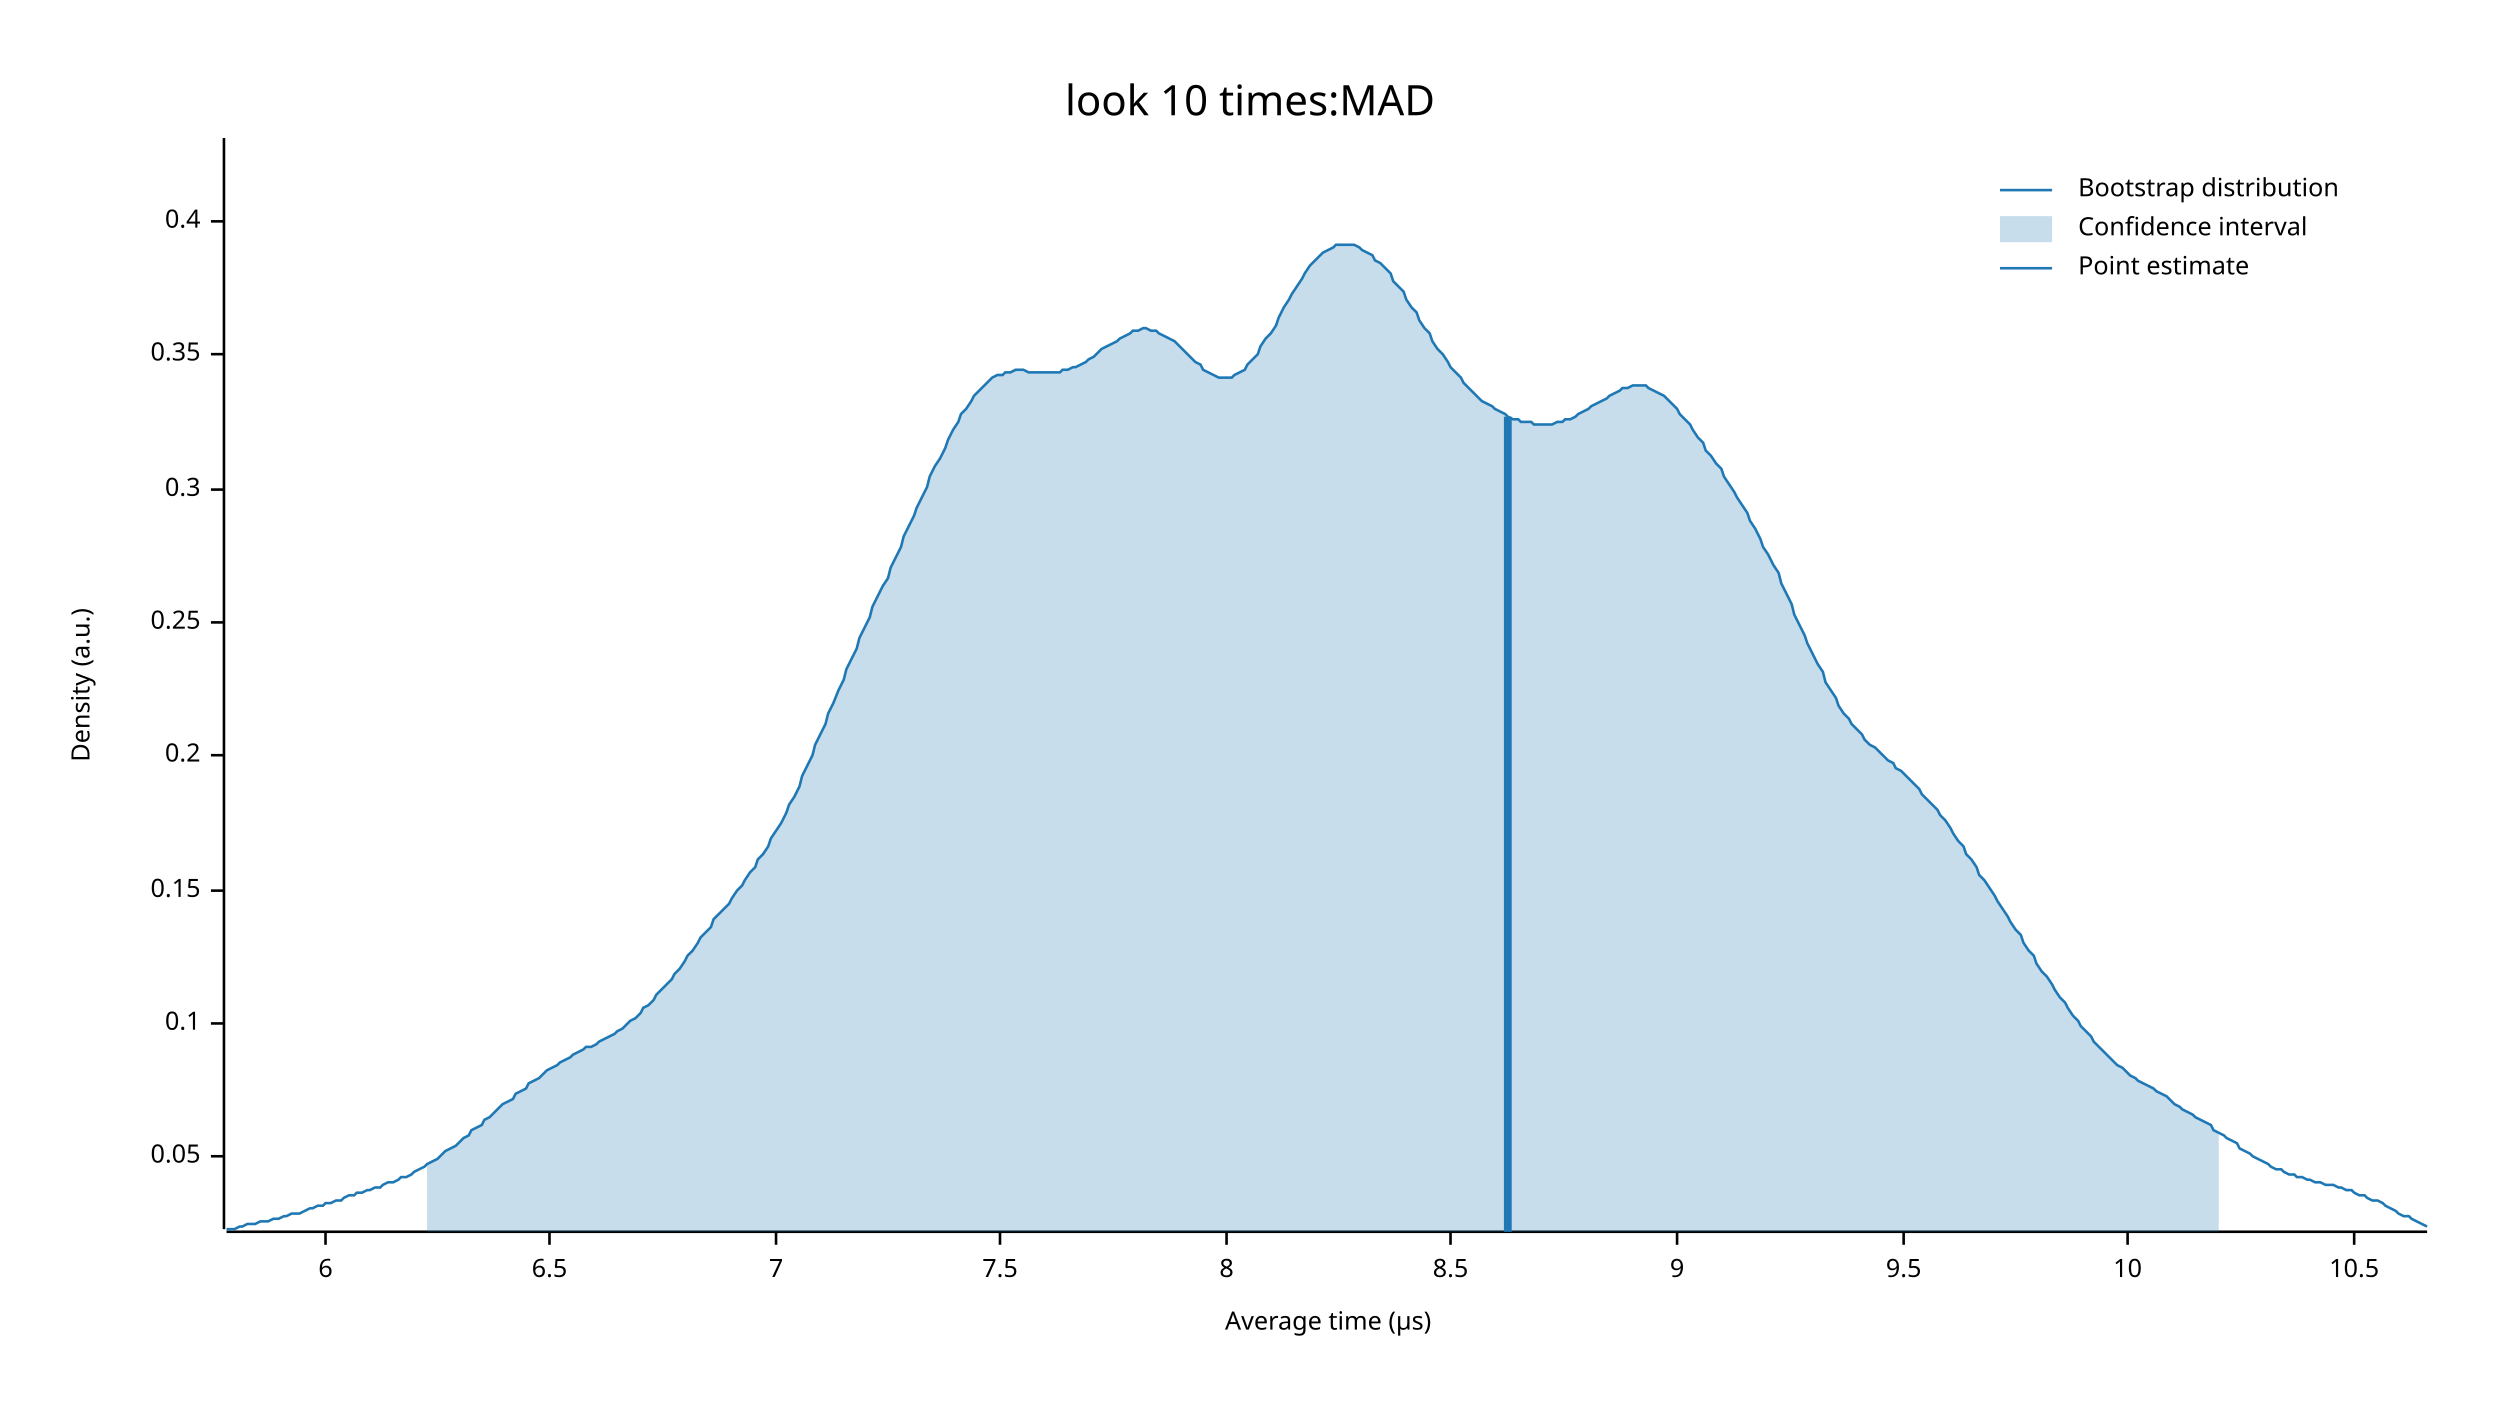
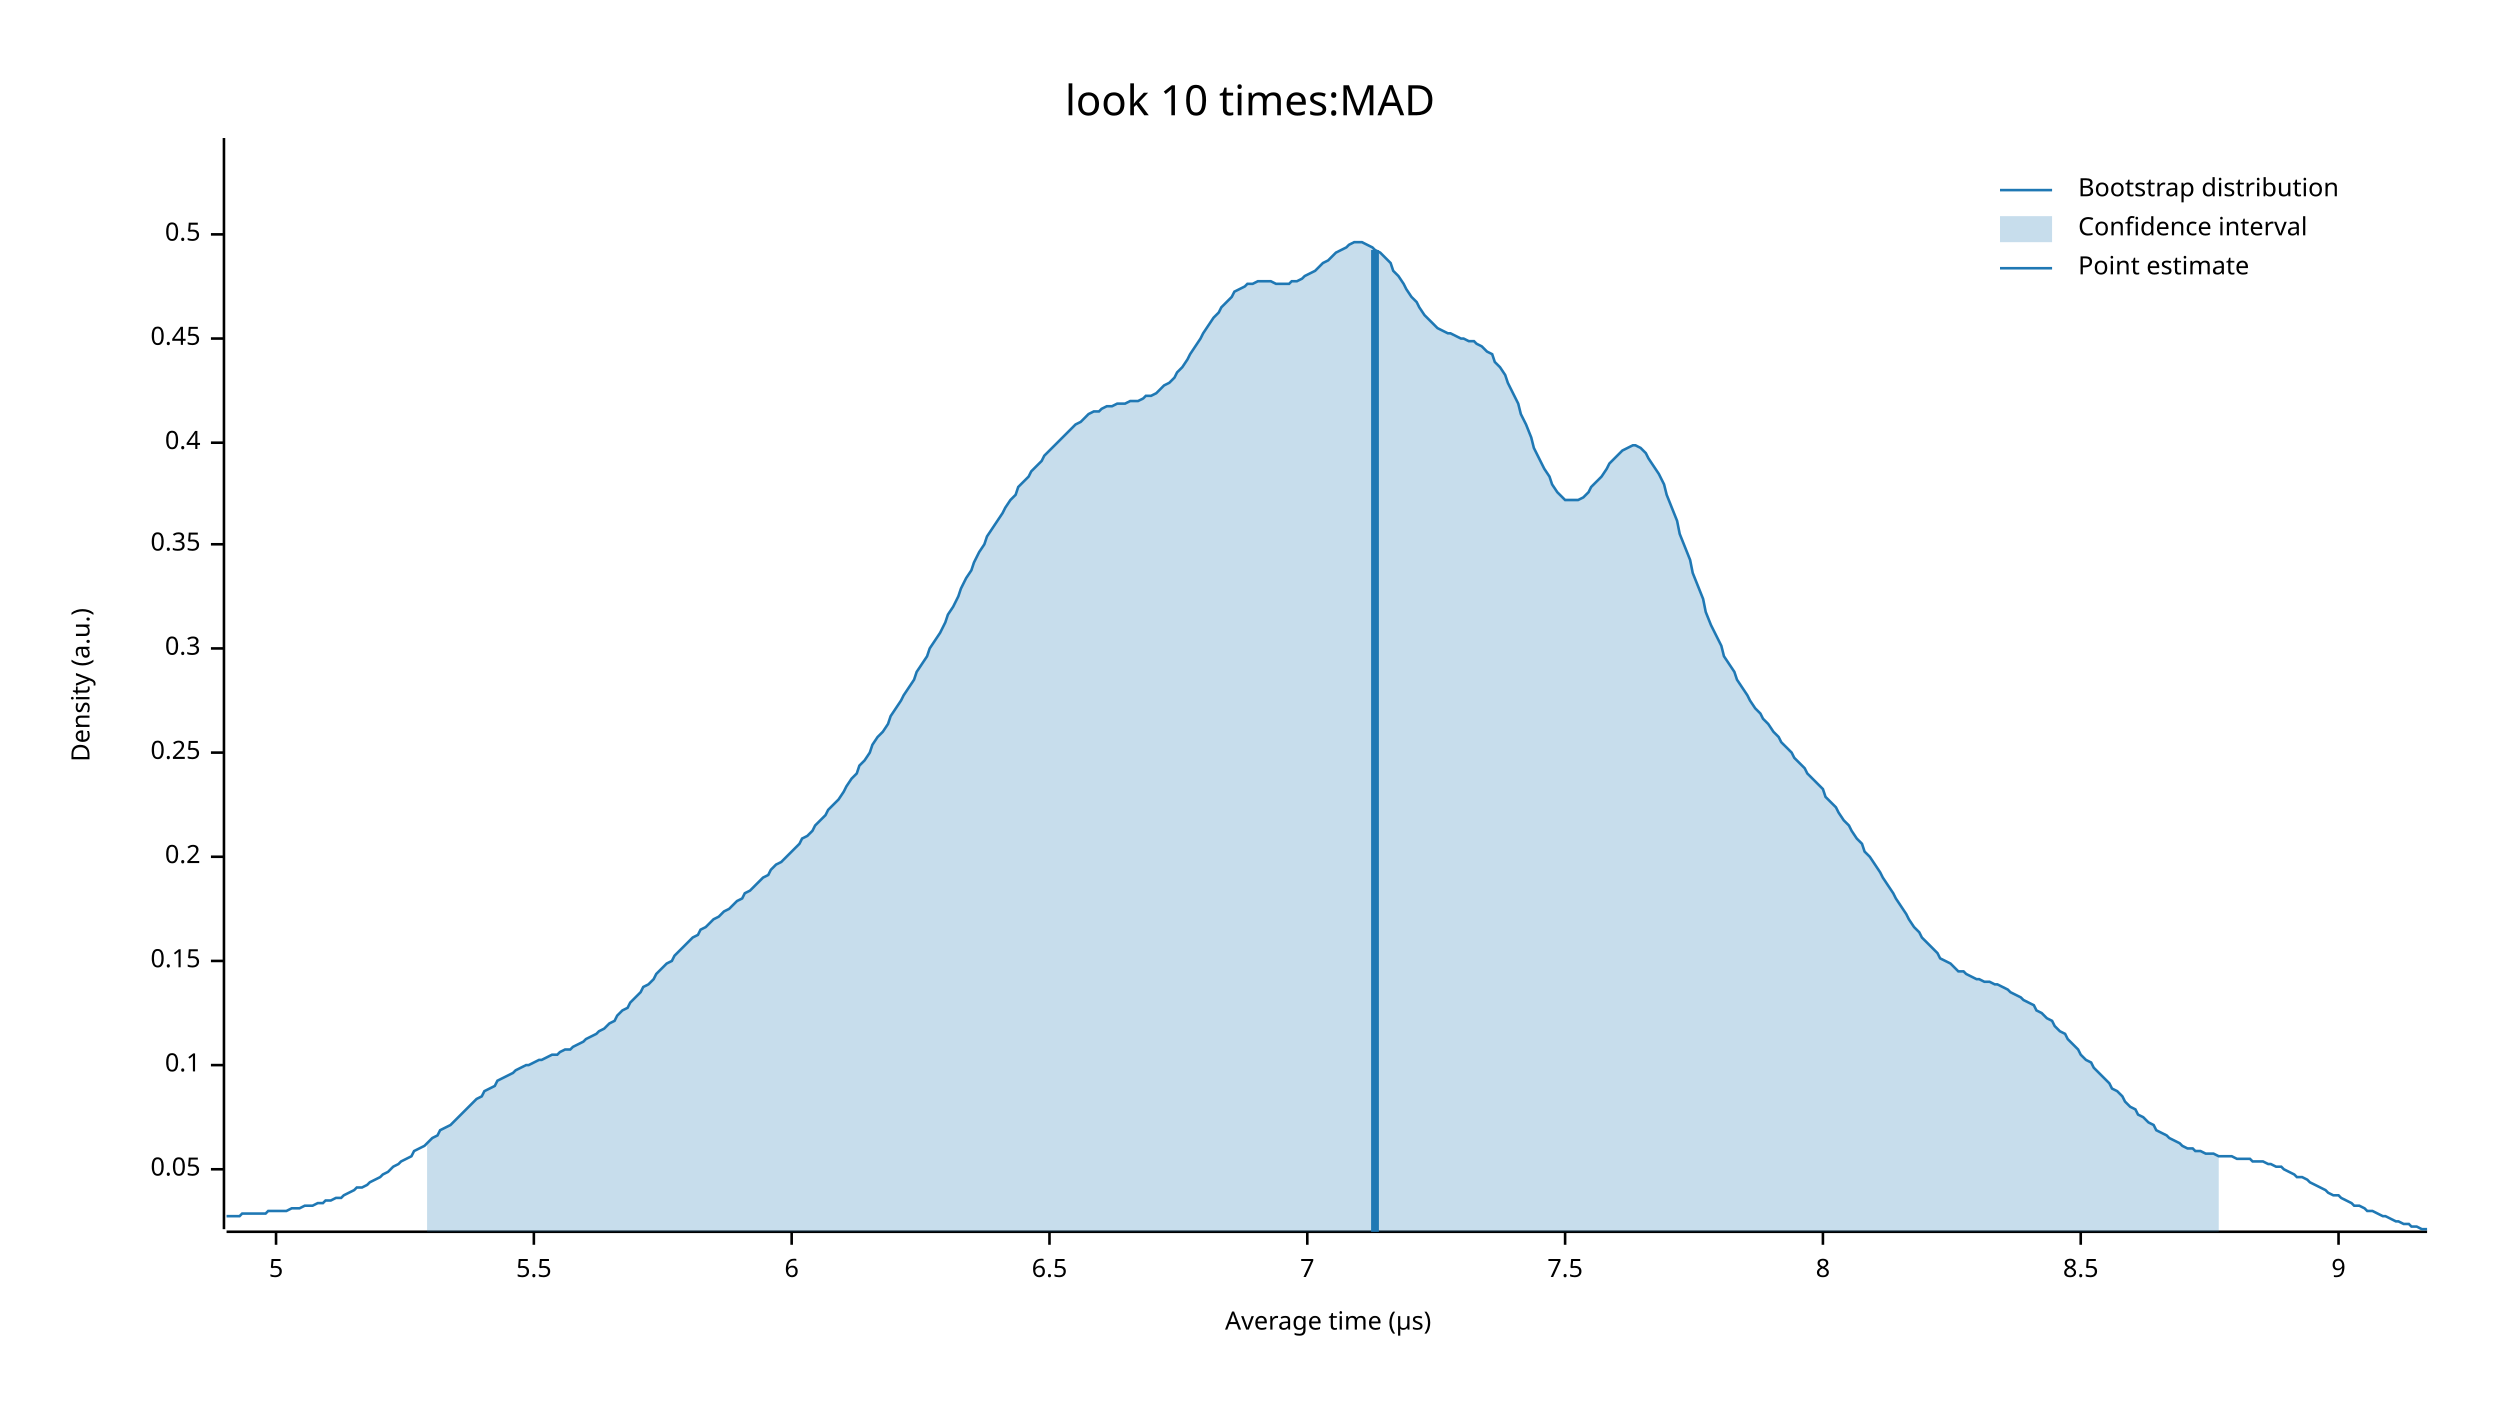
<svg xmlns="http://www.w3.org/2000/svg" width="960" height="540" viewBox="0 0 960 540">
  <text x="480" y="32" dy="0.76em" text-anchor="middle" font-family="sans-serif" font-size="16.129" opacity="1" fill="#000000">
look 10 times:MAD
</text>
  <text x="27" y="263" dy="0.76em" text-anchor="middle" font-family="sans-serif" font-size="9.677" opacity="1" fill="#000000" transform="rotate(270, 27, 263)">
Density (a.u.)
</text>
  <text x="510" y="513" dy="-0.5ex" text-anchor="middle" font-family="sans-serif" font-size="9.677" opacity="1" fill="#000000">
Average time (µs)
</text>
  <polyline fill="none" opacity="1" stroke="#000000" stroke-width="1" points="86,53 86,472 " />
-   <text x="77" y="444" dy="0.5ex" text-anchor="end" font-family="sans-serif" font-size="9.677" opacity="1" fill="#000000">
+   <text x="77" y="449" dy="0.5ex" text-anchor="end" font-family="sans-serif" font-size="9.677" opacity="1" fill="#000000">
0.05
</text>
-   <polyline fill="none" opacity="1" stroke="#000000" stroke-width="1" points="81,444 86,444 " />
-   <text x="77" y="393" dy="0.5ex" text-anchor="end" font-family="sans-serif" font-size="9.677" opacity="1" fill="#000000">
+   <polyline fill="none" opacity="1" stroke="#000000" stroke-width="1" points="81,449 86,449 " />
+   <text x="77" y="409" dy="0.5ex" text-anchor="end" font-family="sans-serif" font-size="9.677" opacity="1" fill="#000000">
0.1
</text>
-   <polyline fill="none" opacity="1" stroke="#000000" stroke-width="1" points="81,393 86,393 " />
-   <text x="77" y="342" dy="0.5ex" text-anchor="end" font-family="sans-serif" font-size="9.677" opacity="1" fill="#000000">
+   <polyline fill="none" opacity="1" stroke="#000000" stroke-width="1" points="81,409 86,409 " />
+   <text x="77" y="369" dy="0.5ex" text-anchor="end" font-family="sans-serif" font-size="9.677" opacity="1" fill="#000000">
0.15
</text>
-   <polyline fill="none" opacity="1" stroke="#000000" stroke-width="1" points="81,342 86,342 " />
-   <text x="77" y="290" dy="0.5ex" text-anchor="end" font-family="sans-serif" font-size="9.677" opacity="1" fill="#000000">
+   <polyline fill="none" opacity="1" stroke="#000000" stroke-width="1" points="81,369 86,369 " />
+   <text x="77" y="329" dy="0.5ex" text-anchor="end" font-family="sans-serif" font-size="9.677" opacity="1" fill="#000000">
0.2
</text>
-   <polyline fill="none" opacity="1" stroke="#000000" stroke-width="1" points="81,290 86,290 " />
-   <text x="77" y="239" dy="0.5ex" text-anchor="end" font-family="sans-serif" font-size="9.677" opacity="1" fill="#000000">
+   <polyline fill="none" opacity="1" stroke="#000000" stroke-width="1" points="81,329 86,329 " />
+   <text x="77" y="289" dy="0.5ex" text-anchor="end" font-family="sans-serif" font-size="9.677" opacity="1" fill="#000000">
0.25
</text>
-   <polyline fill="none" opacity="1" stroke="#000000" stroke-width="1" points="81,239 86,239 " />
-   <text x="77" y="188" dy="0.5ex" text-anchor="end" font-family="sans-serif" font-size="9.677" opacity="1" fill="#000000">
+   <polyline fill="none" opacity="1" stroke="#000000" stroke-width="1" points="81,289 86,289 " />
+   <text x="77" y="249" dy="0.5ex" text-anchor="end" font-family="sans-serif" font-size="9.677" opacity="1" fill="#000000">
0.3
</text>
-   <polyline fill="none" opacity="1" stroke="#000000" stroke-width="1" points="81,188 86,188 " />
-   <text x="77" y="136" dy="0.5ex" text-anchor="end" font-family="sans-serif" font-size="9.677" opacity="1" fill="#000000">
+   <polyline fill="none" opacity="1" stroke="#000000" stroke-width="1" points="81,249 86,249 " />
+   <text x="77" y="209" dy="0.5ex" text-anchor="end" font-family="sans-serif" font-size="9.677" opacity="1" fill="#000000">
0.35
</text>
-   <polyline fill="none" opacity="1" stroke="#000000" stroke-width="1" points="81,136 86,136 " />
-   <text x="77" y="85" dy="0.5ex" text-anchor="end" font-family="sans-serif" font-size="9.677" opacity="1" fill="#000000">
+   <polyline fill="none" opacity="1" stroke="#000000" stroke-width="1" points="81,209 86,209 " />
+   <text x="77" y="170" dy="0.5ex" text-anchor="end" font-family="sans-serif" font-size="9.677" opacity="1" fill="#000000">
0.4
</text>
-   <polyline fill="none" opacity="1" stroke="#000000" stroke-width="1" points="81,85 86,85 " />
+   <polyline fill="none" opacity="1" stroke="#000000" stroke-width="1" points="81,170 86,170 " />
+   <text x="77" y="130" dy="0.5ex" text-anchor="end" font-family="sans-serif" font-size="9.677" opacity="1" fill="#000000">
+ 0.45
+ </text>
+   <polyline fill="none" opacity="1" stroke="#000000" stroke-width="1" points="81,130 86,130 " />
+   <text x="77" y="90" dy="0.5ex" text-anchor="end" font-family="sans-serif" font-size="9.677" opacity="1" fill="#000000">
+ 0.5
+ </text>
+   <polyline fill="none" opacity="1" stroke="#000000" stroke-width="1" points="81,90 86,90 " />
  <polyline fill="none" opacity="1" stroke="#000000" stroke-width="1" points="87,473 932,473 " />
-   <text x="125" y="483" dy="0.76em" text-anchor="middle" font-family="sans-serif" font-size="9.677" opacity="1" fill="#000000">
+   <text x="106" y="483" dy="0.76em" text-anchor="middle" font-family="sans-serif" font-size="9.677" opacity="1" fill="#000000">
+ 5
+ </text>
+   <polyline fill="none" opacity="1" stroke="#000000" stroke-width="1" points="106,473 106,478 " />
+   <text x="205" y="483" dy="0.76em" text-anchor="middle" font-family="sans-serif" font-size="9.677" opacity="1" fill="#000000">
+ 5.5
+ </text>
+   <polyline fill="none" opacity="1" stroke="#000000" stroke-width="1" points="205,473 205,478 " />
+   <text x="304" y="483" dy="0.76em" text-anchor="middle" font-family="sans-serif" font-size="9.677" opacity="1" fill="#000000">
6
</text>
-   <polyline fill="none" opacity="1" stroke="#000000" stroke-width="1" points="125,473 125,478 " />
-   <text x="211" y="483" dy="0.76em" text-anchor="middle" font-family="sans-serif" font-size="9.677" opacity="1" fill="#000000">
+   <polyline fill="none" opacity="1" stroke="#000000" stroke-width="1" points="304,473 304,478 " />
+   <text x="403" y="483" dy="0.76em" text-anchor="middle" font-family="sans-serif" font-size="9.677" opacity="1" fill="#000000">
6.5
</text>
-   <polyline fill="none" opacity="1" stroke="#000000" stroke-width="1" points="211,473 211,478 " />
-   <text x="298" y="483" dy="0.76em" text-anchor="middle" font-family="sans-serif" font-size="9.677" opacity="1" fill="#000000">
+   <polyline fill="none" opacity="1" stroke="#000000" stroke-width="1" points="403,473 403,478 " />
+   <text x="502" y="483" dy="0.76em" text-anchor="middle" font-family="sans-serif" font-size="9.677" opacity="1" fill="#000000">
7
</text>
-   <polyline fill="none" opacity="1" stroke="#000000" stroke-width="1" points="298,473 298,478 " />
-   <text x="384" y="483" dy="0.76em" text-anchor="middle" font-family="sans-serif" font-size="9.677" opacity="1" fill="#000000">
+   <polyline fill="none" opacity="1" stroke="#000000" stroke-width="1" points="502,473 502,478 " />
+   <text x="601" y="483" dy="0.76em" text-anchor="middle" font-family="sans-serif" font-size="9.677" opacity="1" fill="#000000">
7.5
</text>
-   <polyline fill="none" opacity="1" stroke="#000000" stroke-width="1" points="384,473 384,478 " />
-   <text x="471" y="483" dy="0.76em" text-anchor="middle" font-family="sans-serif" font-size="9.677" opacity="1" fill="#000000">
+   <polyline fill="none" opacity="1" stroke="#000000" stroke-width="1" points="601,473 601,478 " />
+   <text x="700" y="483" dy="0.76em" text-anchor="middle" font-family="sans-serif" font-size="9.677" opacity="1" fill="#000000">
8
</text>
-   <polyline fill="none" opacity="1" stroke="#000000" stroke-width="1" points="471,473 471,478 " />
-   <text x="557" y="483" dy="0.76em" text-anchor="middle" font-family="sans-serif" font-size="9.677" opacity="1" fill="#000000">
+   <polyline fill="none" opacity="1" stroke="#000000" stroke-width="1" points="700,473 700,478 " />
+   <text x="799" y="483" dy="0.76em" text-anchor="middle" font-family="sans-serif" font-size="9.677" opacity="1" fill="#000000">
8.5
</text>
-   <polyline fill="none" opacity="1" stroke="#000000" stroke-width="1" points="557,473 557,478 " />
-   <text x="644" y="483" dy="0.76em" text-anchor="middle" font-family="sans-serif" font-size="9.677" opacity="1" fill="#000000">
+   <polyline fill="none" opacity="1" stroke="#000000" stroke-width="1" points="799,473 799,478 " />
+   <text x="898" y="483" dy="0.76em" text-anchor="middle" font-family="sans-serif" font-size="9.677" opacity="1" fill="#000000">
9
</text>
-   <polyline fill="none" opacity="1" stroke="#000000" stroke-width="1" points="644,473 644,478 " />
-   <text x="731" y="483" dy="0.76em" text-anchor="middle" font-family="sans-serif" font-size="9.677" opacity="1" fill="#000000">
- 9.5
- </text>
-   <polyline fill="none" opacity="1" stroke="#000000" stroke-width="1" points="731,473 731,478 " />
-   <text x="817" y="483" dy="0.76em" text-anchor="middle" font-family="sans-serif" font-size="9.677" opacity="1" fill="#000000">
- 10
- </text>
-   <polyline fill="none" opacity="1" stroke="#000000" stroke-width="1" points="817,473 817,478 " />
-   <text x="904" y="483" dy="0.76em" text-anchor="middle" font-family="sans-serif" font-size="9.677" opacity="1" fill="#000000">
- 10.5
- </text>
-   <polyline fill="none" opacity="1" stroke="#000000" stroke-width="1" points="904,473 904,478 " />
-   <polyline fill="none" opacity="1" stroke="#1F78B4" stroke-width="1" points="87,472 88,472 90,472 92,471 93,471 95,470 97,470 98,470 100,469 102,469 103,469 105,468 107,468 109,467 110,467 112,466 114,466 115,466 117,465 119,464 120,464 122,463 124,463 125,462 127,462 129,461 131,461 132,460 134,459 136,459 137,458 139,458 141,457 142,457 144,456 146,456 147,455 149,454 151,454 153,453 154,452 156,452 158,451 159,450 161,449 163,448 164,447 166,446 168,445 169,444 171,442 173,441 175,440 176,439 178,437 180,436 181,434 183,433 185,432 186,430 188,429 190,427 191,426 193,424 195,423 197,422 198,420 200,419 202,418 203,416 205,415 207,414 208,413 210,411 212,410 214,409 215,408 217,407 219,406 220,405 222,404 224,403 225,402 227,402 229,401 230,400 232,399 234,398 236,397 237,396 239,395 241,393 242,392 244,391 246,389 247,387 249,386 251,384 252,382 254,380 256,378 258,376 259,374 261,372 263,369 264,367 266,365 268,362 269,360 271,358 273,356 274,353 276,351 278,349 280,347 281,345 283,342 285,340 286,338 288,335 290,333 291,330 293,328 295,325 296,322 298,319 300,316 302,312 303,309 305,306 307,302 308,298 310,294 312,290 313,286 315,282 317,278 318,274 320,270 322,265 324,261 325,257 327,253 329,249 330,245 332,241 334,237 335,233 337,229 339,225 341,222 342,218 344,214 346,210 347,206 349,202 351,198 352,195 354,191 356,187 357,183 359,179 361,176 363,172 364,169 366,165 368,162 369,159 371,157 373,154 374,152 376,150 378,148 379,147 381,145 383,144 385,144 386,143 388,143 390,142 391,142 393,142 395,143 396,143 398,143 400,143 401,143 403,143 405,143 407,143 408,142 410,142 412,141 413,141 415,140 417,139 418,138 420,137 422,135 423,134 425,133 427,132 429,131 430,130 432,129 434,128 435,127 437,127 439,126 440,126 442,127 444,127 445,128 447,129 449,130 451,131 452,132 454,134 456,136 457,137 459,139 461,140 462,142 464,143 466,144 468,145 469,145 471,145 473,145 474,144 476,143 478,142 479,140 481,138 483,136 484,133 486,130 488,128 490,125 491,122 493,118 495,115 496,113 498,110 500,107 501,105 503,102 505,100 506,99 508,97 510,96 512,95 513,94 515,94 517,94 518,94 520,94 522,95 523,96 525,97 527,98 528,100 530,101 532,103 534,105 535,108 537,110 539,112 540,115 542,118 544,120 545,123 547,126 549,128 550,131 552,134 554,136 556,139 557,141 559,143 561,145 562,147 564,149 566,151 567,152 569,154 571,155 573,156 574,157 576,158 578,159 579,160 581,161 583,161 584,162 586,162 588,162 589,163 591,163 593,163 595,163 596,163 598,162 600,162 601,161 603,161 605,160 606,159 608,158 610,157 611,156 613,155 615,154 617,153 618,152 620,151 622,150 623,149 625,149 627,148 628,148 630,148 632,148 633,149 635,150 637,151 639,152 640,153 642,155 644,157 645,159 647,161 649,163 650,165 652,168 654,170 655,173 657,175 659,178 661,180 662,183 664,186 666,189 667,191 669,194 671,197 672,200 674,203 676,207 677,210 679,213 681,217 683,220 684,224 686,228 688,232 689,236 691,240 693,244 694,247 696,251 698,255 700,258 701,262 703,265 705,268 706,271 708,274 710,276 711,278 713,280 715,282 716,284 718,286 720,287 722,289 723,290 725,292 727,293 728,295 730,296 732,298 733,299 735,301 737,303 738,305 740,307 742,309 744,311 745,313 747,315 749,318 750,320 752,323 754,325 755,328 757,330 759,333 760,336 762,338 764,341 766,344 767,346 769,349 771,352 772,354 774,357 776,359 777,362 779,365 781,367 782,370 784,373 786,375 788,378 789,380 791,383 793,385 794,387 796,390 798,392 799,394 801,396 803,398 804,400 806,402 808,404 810,406 811,407 813,409 815,410 816,411 818,413 820,414 821,415 823,416 825,417 827,418 828,419 830,420 832,421 833,422 835,424 837,425 838,426 840,427 842,428 843,429 845,430 847,431 849,432 850,434 852,435 854,436 855,437 857,438 859,439 860,441 862,442 864,443 865,444 867,445 869,446 871,447 872,448 874,449 876,449 877,450 879,451 881,451 882,452 884,452 886,453 887,453 889,454 891,454 893,455 894,455 896,455 898,456 899,456 901,457 903,457 904,458 906,459 908,459 909,460 911,461 913,461 915,462 916,463 918,464 920,465 921,466 923,467 925,467 926,468 928,469 930,470 932,471 " />
-   <polygon opacity="0.25" fill="#1F78B4" points="164,447 166,446 168,445 169,444 171,442 173,441 175,440 176,439 178,437 180,436 181,434 183,433 185,432 186,430 188,429 190,427 191,426 193,424 195,423 197,422 198,420 200,419 202,418 203,416 205,415 207,414 208,413 210,411 212,410 214,409 215,408 217,407 219,406 220,405 222,404 224,403 225,402 227,402 229,401 230,400 232,399 234,398 236,397 237,396 239,395 241,393 242,392 244,391 246,389 247,387 249,386 251,384 252,382 254,380 256,378 258,376 259,374 261,372 263,369 264,367 266,365 268,362 269,360 271,358 273,356 274,353 276,351 278,349 280,347 281,345 283,342 285,340 286,338 288,335 290,333 291,330 293,328 295,325 296,322 298,319 300,316 302,312 303,309 305,306 307,302 308,298 310,294 312,290 313,286 315,282 317,278 318,274 320,270 322,265 324,261 325,257 327,253 329,249 330,245 332,241 334,237 335,233 337,229 339,225 341,222 342,218 344,214 346,210 347,206 349,202 351,198 352,195 354,191 356,187 357,183 359,179 361,176 363,172 364,169 366,165 368,162 369,159 371,157 373,154 374,152 376,150 378,148 379,147 381,145 383,144 385,144 386,143 388,143 390,142 391,142 393,142 395,143 396,143 398,143 400,143 401,143 403,143 405,143 407,143 408,142 410,142 412,141 413,141 415,140 417,139 418,138 420,137 422,135 423,134 425,133 427,132 429,131 430,130 432,129 434,128 435,127 437,127 439,126 440,126 442,127 444,127 445,128 447,129 449,130 451,131 452,132 454,134 456,136 457,137 459,139 461,140 462,142 464,143 466,144 468,145 469,145 471,145 473,145 474,144 476,143 478,142 479,140 481,138 483,136 484,133 486,130 488,128 490,125 491,122 493,118 495,115 496,113 498,110 500,107 501,105 503,102 505,100 506,99 508,97 510,96 512,95 513,94 515,94 517,94 518,94 520,94 522,95 523,96 525,97 527,98 528,100 530,101 532,103 534,105 535,108 537,110 539,112 540,115 542,118 544,120 545,123 547,126 549,128 550,131 552,134 554,136 556,139 557,141 559,143 561,145 562,147 564,149 566,151 567,152 569,154 571,155 573,156 574,157 576,158 578,159 579,160 581,161 583,161 584,162 586,162 588,162 589,163 591,163 593,163 595,163 596,163 598,162 600,162 601,161 603,161 605,160 606,159 608,158 610,157 611,156 613,155 615,154 617,153 618,152 620,151 622,150 623,149 625,149 627,148 628,148 630,148 632,148 633,149 635,150 637,151 639,152 640,153 642,155 644,157 645,159 647,161 649,163 650,165 652,168 654,170 655,173 657,175 659,178 661,180 662,183 664,186 666,189 667,191 669,194 671,197 672,200 674,203 676,207 677,210 679,213 681,217 683,220 684,224 686,228 688,232 689,236 691,240 693,244 694,247 696,251 698,255 700,258 701,262 703,265 705,268 706,271 708,274 710,276 711,278 713,280 715,282 716,284 718,286 720,287 722,289 723,290 725,292 727,293 728,295 730,296 732,298 733,299 735,301 737,303 738,305 740,307 742,309 744,311 745,313 747,315 749,318 750,320 752,323 754,325 755,328 757,330 759,333 760,336 762,338 764,341 766,344 767,346 769,349 771,352 772,354 774,357 776,359 777,362 779,365 781,367 782,370 784,373 786,375 788,378 789,380 791,383 793,385 794,387 796,390 798,392 799,394 801,396 803,398 804,400 806,402 808,404 810,406 811,407 813,409 815,410 816,411 818,413 820,414 821,415 823,416 825,417 827,418 828,419 830,420 832,421 833,422 835,424 837,425 838,426 840,427 842,428 843,429 845,430 847,431 849,432 850,434 852,435 852,473 164,473 " />
-   <polyline fill="none" opacity="1" stroke="#1F78B4" stroke-width="3" points="579,473 579,160 " />
+   <polyline fill="none" opacity="1" stroke="#000000" stroke-width="1" points="898,473 898,478 " />
+   <polyline fill="none" opacity="1" stroke="#1F78B4" stroke-width="1" points="87,467 88,467 90,467 92,467 93,466 95,466 97,466 98,466 100,466 102,466 103,465 105,465 107,465 109,465 110,465 112,464 114,464 115,464 117,463 119,463 120,463 122,462 124,462 125,461 127,461 129,460 131,460 132,459 134,458 136,457 137,456 139,456 141,455 142,454 144,453 146,452 147,451 149,450 151,448 153,447 154,446 156,445 158,444 159,442 161,441 163,440 164,439 166,437 168,436 169,434 171,433 173,432 175,430 176,429 178,427 180,425 181,424 183,422 185,421 186,419 188,418 190,417 191,415 193,414 195,413 197,412 198,411 200,410 202,409 203,409 205,408 207,407 208,407 210,406 212,405 214,405 215,404 217,403 219,403 220,402 222,401 224,400 225,399 227,398 229,397 230,396 232,395 234,393 236,392 237,390 239,388 241,387 242,385 244,383 246,381 247,379 249,378 251,376 252,374 254,372 256,370 258,369 259,367 261,365 263,363 264,362 266,360 268,359 269,357 271,356 273,354 274,353 276,352 278,350 280,349 281,348 283,346 285,345 286,343 288,342 290,340 291,339 293,337 295,336 296,334 298,332 300,331 302,329 303,328 305,326 307,324 308,322 310,321 312,319 313,317 315,315 317,313 318,311 320,309 322,307 324,304 325,302 327,299 329,297 330,294 332,292 334,289 335,286 337,283 339,281 341,278 342,275 344,272 346,269 347,267 349,264 351,261 352,258 354,255 356,252 357,249 359,246 361,243 363,239 364,236 366,233 368,229 369,226 371,222 373,219 374,216 376,212 378,209 379,206 381,203 383,200 385,197 386,195 388,192 390,190 391,187 393,185 395,183 396,181 398,179 400,177 401,175 403,173 405,171 407,169 408,168 410,166 412,164 413,163 415,162 417,160 418,159 420,158 422,158 423,157 425,156 427,156 429,155 430,155 432,155 434,154 435,154 437,154 439,153 440,152 442,152 444,151 445,150 447,148 449,147 451,145 452,143 454,141 456,138 457,136 459,133 461,130 462,128 464,125 466,122 468,120 469,118 471,116 473,114 474,112 476,111 478,110 479,109 481,109 483,108 484,108 486,108 488,108 490,109 491,109 493,109 495,109 496,108 498,108 500,107 501,106 503,105 505,104 506,103 508,101 510,100 512,98 513,97 515,96 517,95 518,94 520,93 522,93 523,93 525,94 527,95 528,96 530,97 532,99 534,101 535,104 537,106 539,109 540,111 542,114 544,116 545,118 547,121 549,123 550,124 552,126 554,127 556,128 557,128 559,129 561,130 562,130 564,131 566,131 567,132 569,133 571,135 573,136 574,139 576,141 578,144 579,147 581,151 583,155 584,159 586,163 588,168 589,172 591,176 593,180 595,183 596,186 598,189 600,191 601,192 603,192 605,192 606,192 608,191 610,189 611,187 613,185 615,183 617,180 618,178 620,176 622,174 623,173 625,172 627,171 628,171 630,172 632,174 633,176 635,179 637,182 639,186 640,190 642,195 644,200 645,205 647,210 649,215 650,220 652,225 654,230 655,235 657,240 659,244 661,248 662,252 664,255 666,258 667,261 669,264 671,267 672,269 674,272 676,274 677,276 679,278 681,281 683,283 684,285 686,287 688,289 689,291 691,293 693,295 694,297 696,299 698,301 700,303 701,306 703,308 705,310 706,312 708,315 710,317 711,319 713,322 715,324 716,327 718,329 720,332 722,335 723,337 725,340 727,343 728,345 730,348 732,351 733,353 735,356 737,358 738,360 740,362 742,364 744,366 745,368 747,369 749,370 750,371 752,373 754,373 755,374 757,375 759,376 760,376 762,377 764,377 766,378 767,378 769,379 771,380 772,381 774,382 776,383 777,384 779,385 781,386 782,388 784,389 786,391 788,392 789,394 791,396 793,397 794,399 796,401 798,403 799,405 801,407 803,408 804,410 806,412 808,414 810,416 811,418 813,419 815,421 816,423 818,425 820,426 821,428 823,429 825,431 827,432 828,434 830,435 832,436 833,437 835,438 837,439 838,440 840,441 842,441 843,442 845,442 847,443 849,443 850,443 852,444 854,444 855,444 857,444 859,445 860,445 862,445 864,445 865,446 867,446 869,446 871,447 872,447 874,448 876,448 877,449 879,450 881,451 882,452 884,452 886,453 887,454 889,455 891,456 893,457 894,458 896,459 898,459 899,460 901,461 903,462 904,463 906,463 908,464 909,465 911,465 913,466 915,467 916,467 918,468 920,469 921,469 923,470 925,470 926,471 928,471 930,472 932,472 " />
+   <polygon opacity="0.25" fill="#1F78B4" points="164,439 166,437 168,436 169,434 171,433 173,432 175,430 176,429 178,427 180,425 181,424 183,422 185,421 186,419 188,418 190,417 191,415 193,414 195,413 197,412 198,411 200,410 202,409 203,409 205,408 207,407 208,407 210,406 212,405 214,405 215,404 217,403 219,403 220,402 222,401 224,400 225,399 227,398 229,397 230,396 232,395 234,393 236,392 237,390 239,388 241,387 242,385 244,383 246,381 247,379 249,378 251,376 252,374 254,372 256,370 258,369 259,367 261,365 263,363 264,362 266,360 268,359 269,357 271,356 273,354 274,353 276,352 278,350 280,349 281,348 283,346 285,345 286,343 288,342 290,340 291,339 293,337 295,336 296,334 298,332 300,331 302,329 303,328 305,326 307,324 308,322 310,321 312,319 313,317 315,315 317,313 318,311 320,309 322,307 324,304 325,302 327,299 329,297 330,294 332,292 334,289 335,286 337,283 339,281 341,278 342,275 344,272 346,269 347,267 349,264 351,261 352,258 354,255 356,252 357,249 359,246 361,243 363,239 364,236 366,233 368,229 369,226 371,222 373,219 374,216 376,212 378,209 379,206 381,203 383,200 385,197 386,195 388,192 390,190 391,187 393,185 395,183 396,181 398,179 400,177 401,175 403,173 405,171 407,169 408,168 410,166 412,164 413,163 415,162 417,160 418,159 420,158 422,158 423,157 425,156 427,156 429,155 430,155 432,155 434,154 435,154 437,154 439,153 440,152 442,152 444,151 445,150 447,148 449,147 451,145 452,143 454,141 456,138 457,136 459,133 461,130 462,128 464,125 466,122 468,120 469,118 471,116 473,114 474,112 476,111 478,110 479,109 481,109 483,108 484,108 486,108 488,108 490,109 491,109 493,109 495,109 496,108 498,108 500,107 501,106 503,105 505,104 506,103 508,101 510,100 512,98 513,97 515,96 517,95 518,94 520,93 522,93 523,93 525,94 527,95 528,96 530,97 532,99 534,101 535,104 537,106 539,109 540,111 542,114 544,116 545,118 547,121 549,123 550,124 552,126 554,127 556,128 557,128 559,129 561,130 562,130 564,131 566,131 567,132 569,133 571,135 573,136 574,139 576,141 578,144 579,147 581,151 583,155 584,159 586,163 588,168 589,172 591,176 593,180 595,183 596,186 598,189 600,191 601,192 603,192 605,192 606,192 608,191 610,189 611,187 613,185 615,183 617,180 618,178 620,176 622,174 623,173 625,172 627,171 628,171 630,172 632,174 633,176 635,179 637,182 639,186 640,190 642,195 644,200 645,205 647,210 649,215 650,220 652,225 654,230 655,235 657,240 659,244 661,248 662,252 664,255 666,258 667,261 669,264 671,267 672,269 674,272 676,274 677,276 679,278 681,281 683,283 684,285 686,287 688,289 689,291 691,293 693,295 694,297 696,299 698,301 700,303 701,306 703,308 705,310 706,312 708,315 710,317 711,319 713,322 715,324 716,327 718,329 720,332 722,335 723,337 725,340 727,343 728,345 730,348 732,351 733,353 735,356 737,358 738,360 740,362 742,364 744,366 745,368 747,369 749,370 750,371 752,373 754,373 755,374 757,375 759,376 760,376 762,377 764,377 766,378 767,378 769,379 771,380 772,381 774,382 776,383 777,384 779,385 781,386 782,388 784,389 786,391 788,392 789,394 791,396 793,397 794,399 796,401 798,403 799,405 801,407 803,408 804,410 806,412 808,414 810,416 811,418 813,419 815,421 816,423 818,425 820,426 821,428 823,429 825,431 827,432 828,434 830,435 832,436 833,437 835,438 837,439 838,440 840,441 842,441 843,442 845,442 847,443 849,443 850,443 852,444 852,473 164,473 " />
+   <polyline fill="none" opacity="1" stroke="#1F78B4" stroke-width="3" points="528,473 528,96 " />
  <text x="798" y="68" dy="0.76em" text-anchor="start" font-family="sans-serif" font-size="9.677" opacity="1" fill="#000000">
Bootstrap distribution
</text>
  <text x="798" y="83" dy="0.76em" text-anchor="start" font-family="sans-serif" font-size="9.677" opacity="1" fill="#000000">
Confidence interval
</text>
  <text x="798" y="98" dy="0.76em" text-anchor="start" font-family="sans-serif" font-size="9.677" opacity="1" fill="#000000">
Point estimate
</text>
  <polyline fill="none" opacity="1" stroke="#1F78B4" stroke-width="1" points="768,73 788,73 " />
  <rect x="768" y="83" width="20" height="10" opacity="0.25" fill="#1F78B4" stroke="none" />
  <polyline fill="none" opacity="1" stroke="#1F78B4" stroke-width="1" points="768,103 788,103 " />
</svg>
